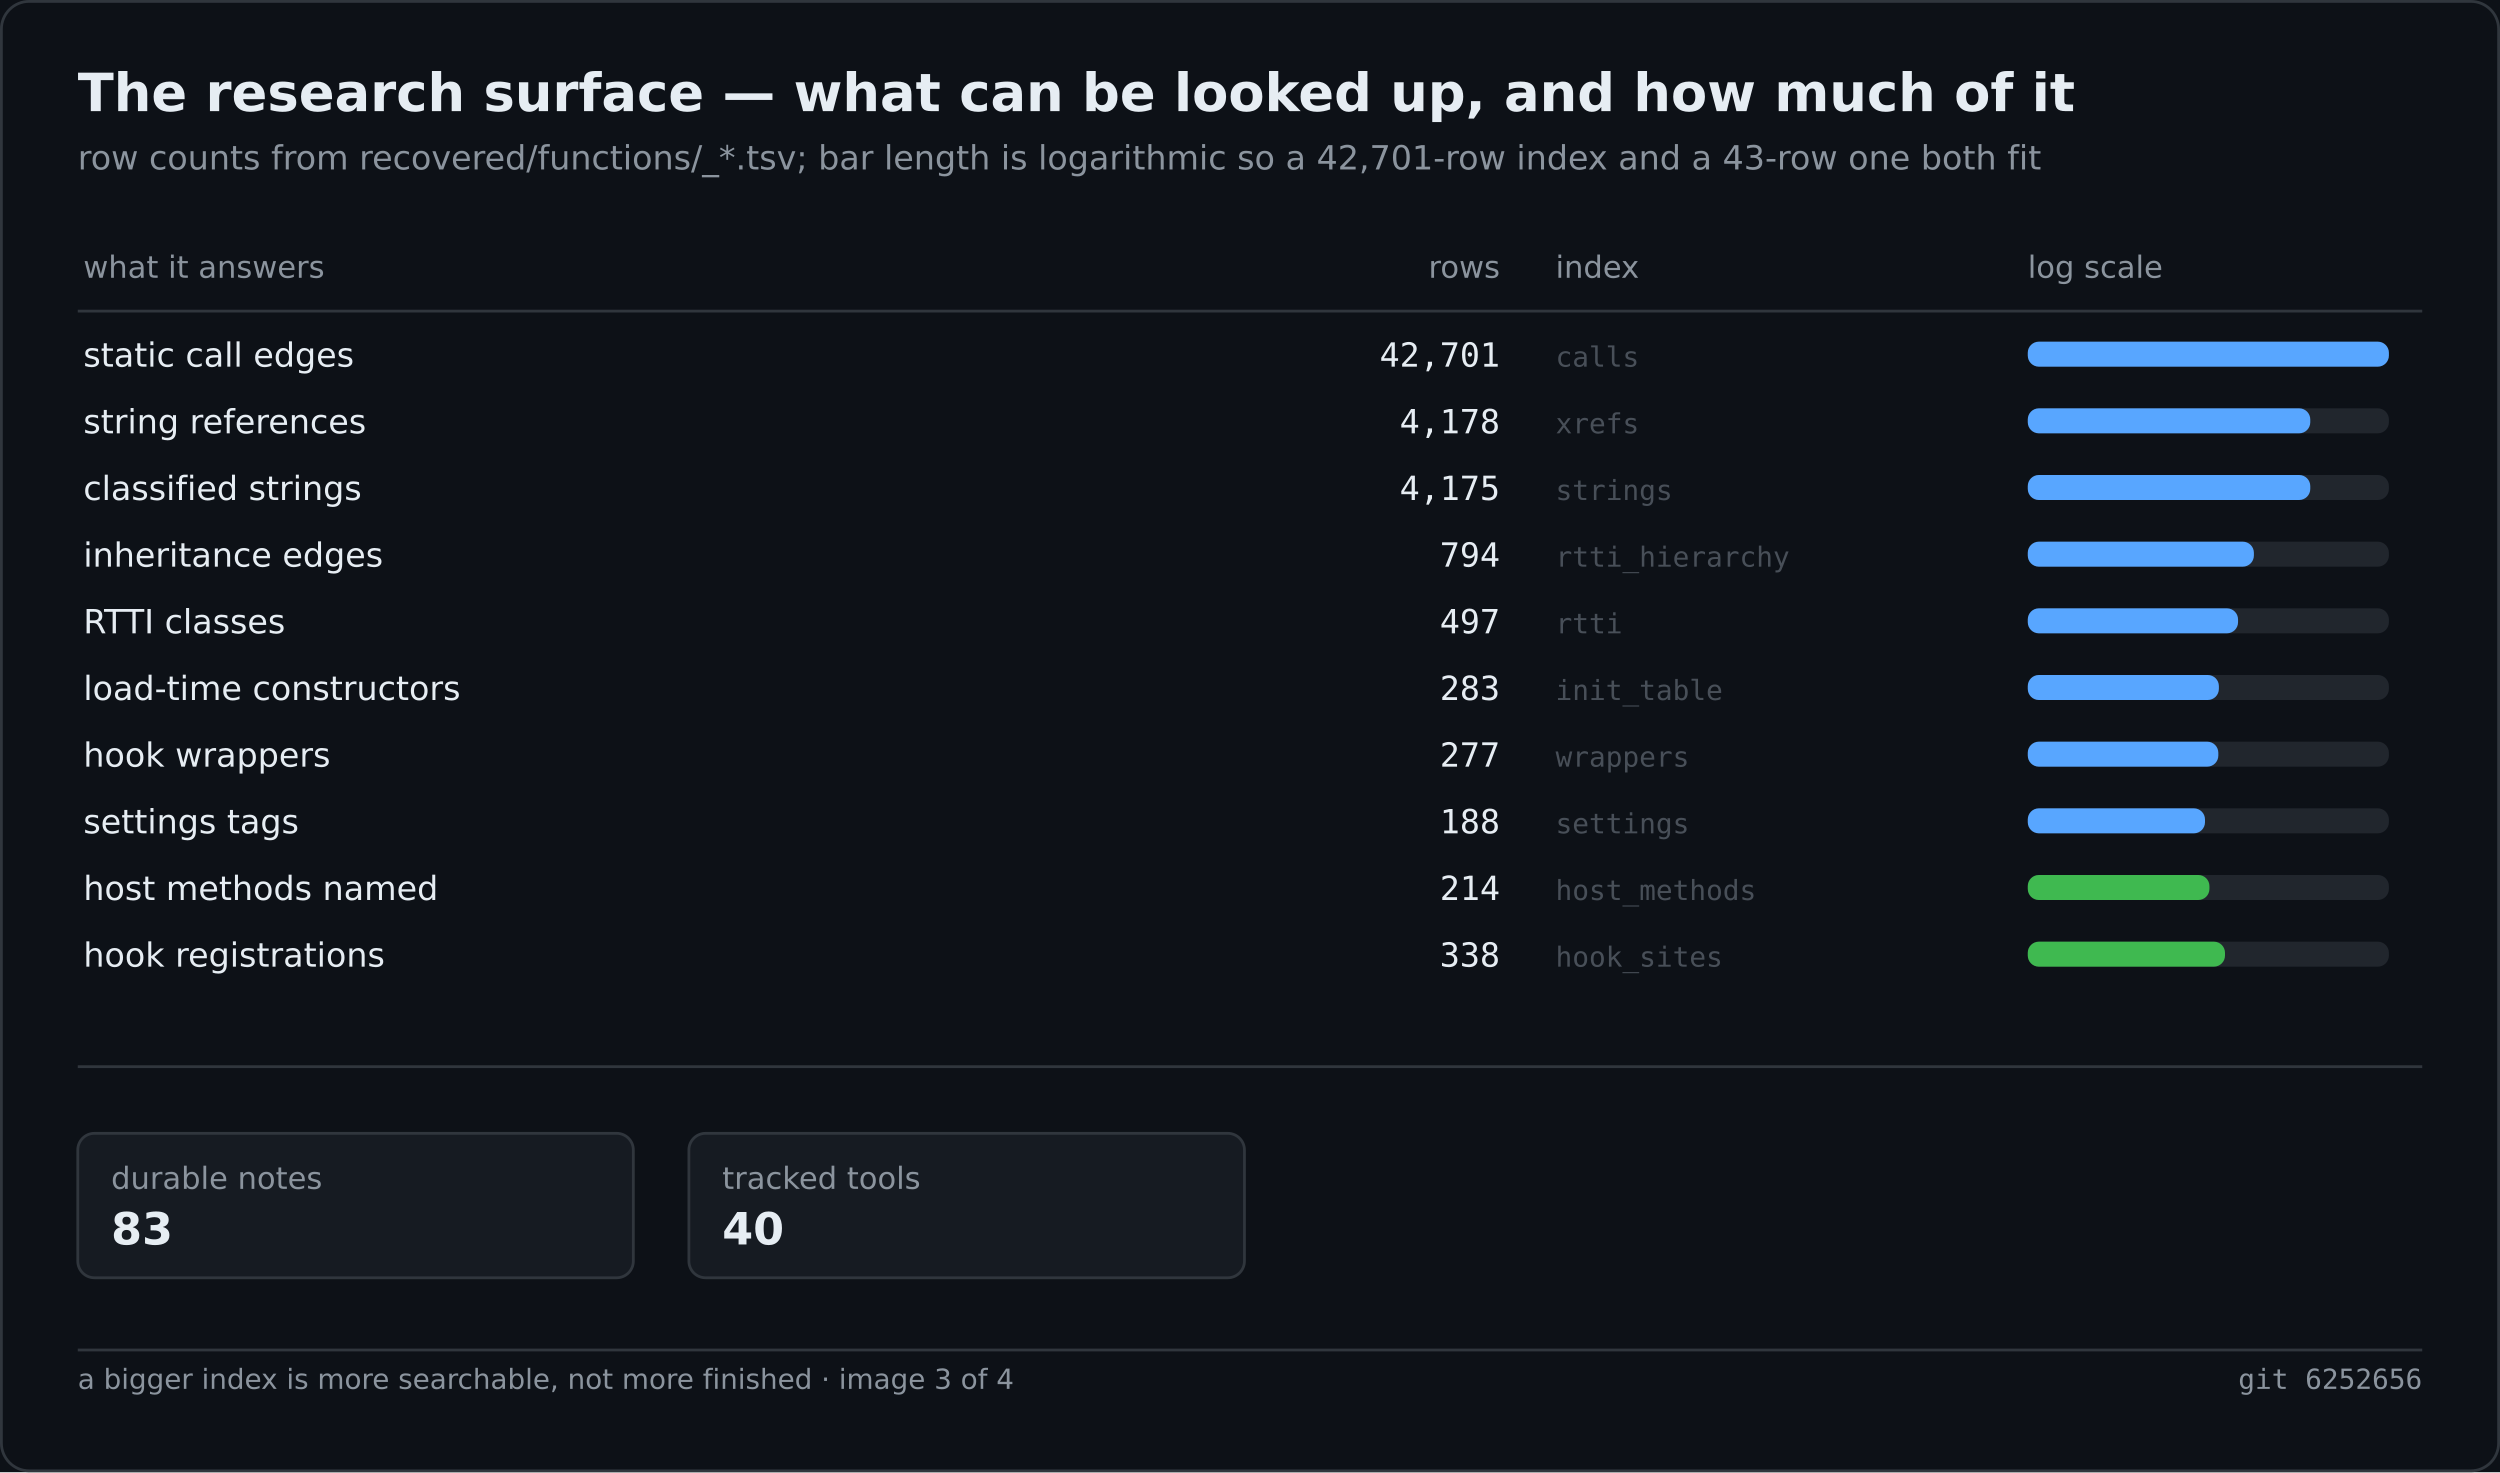
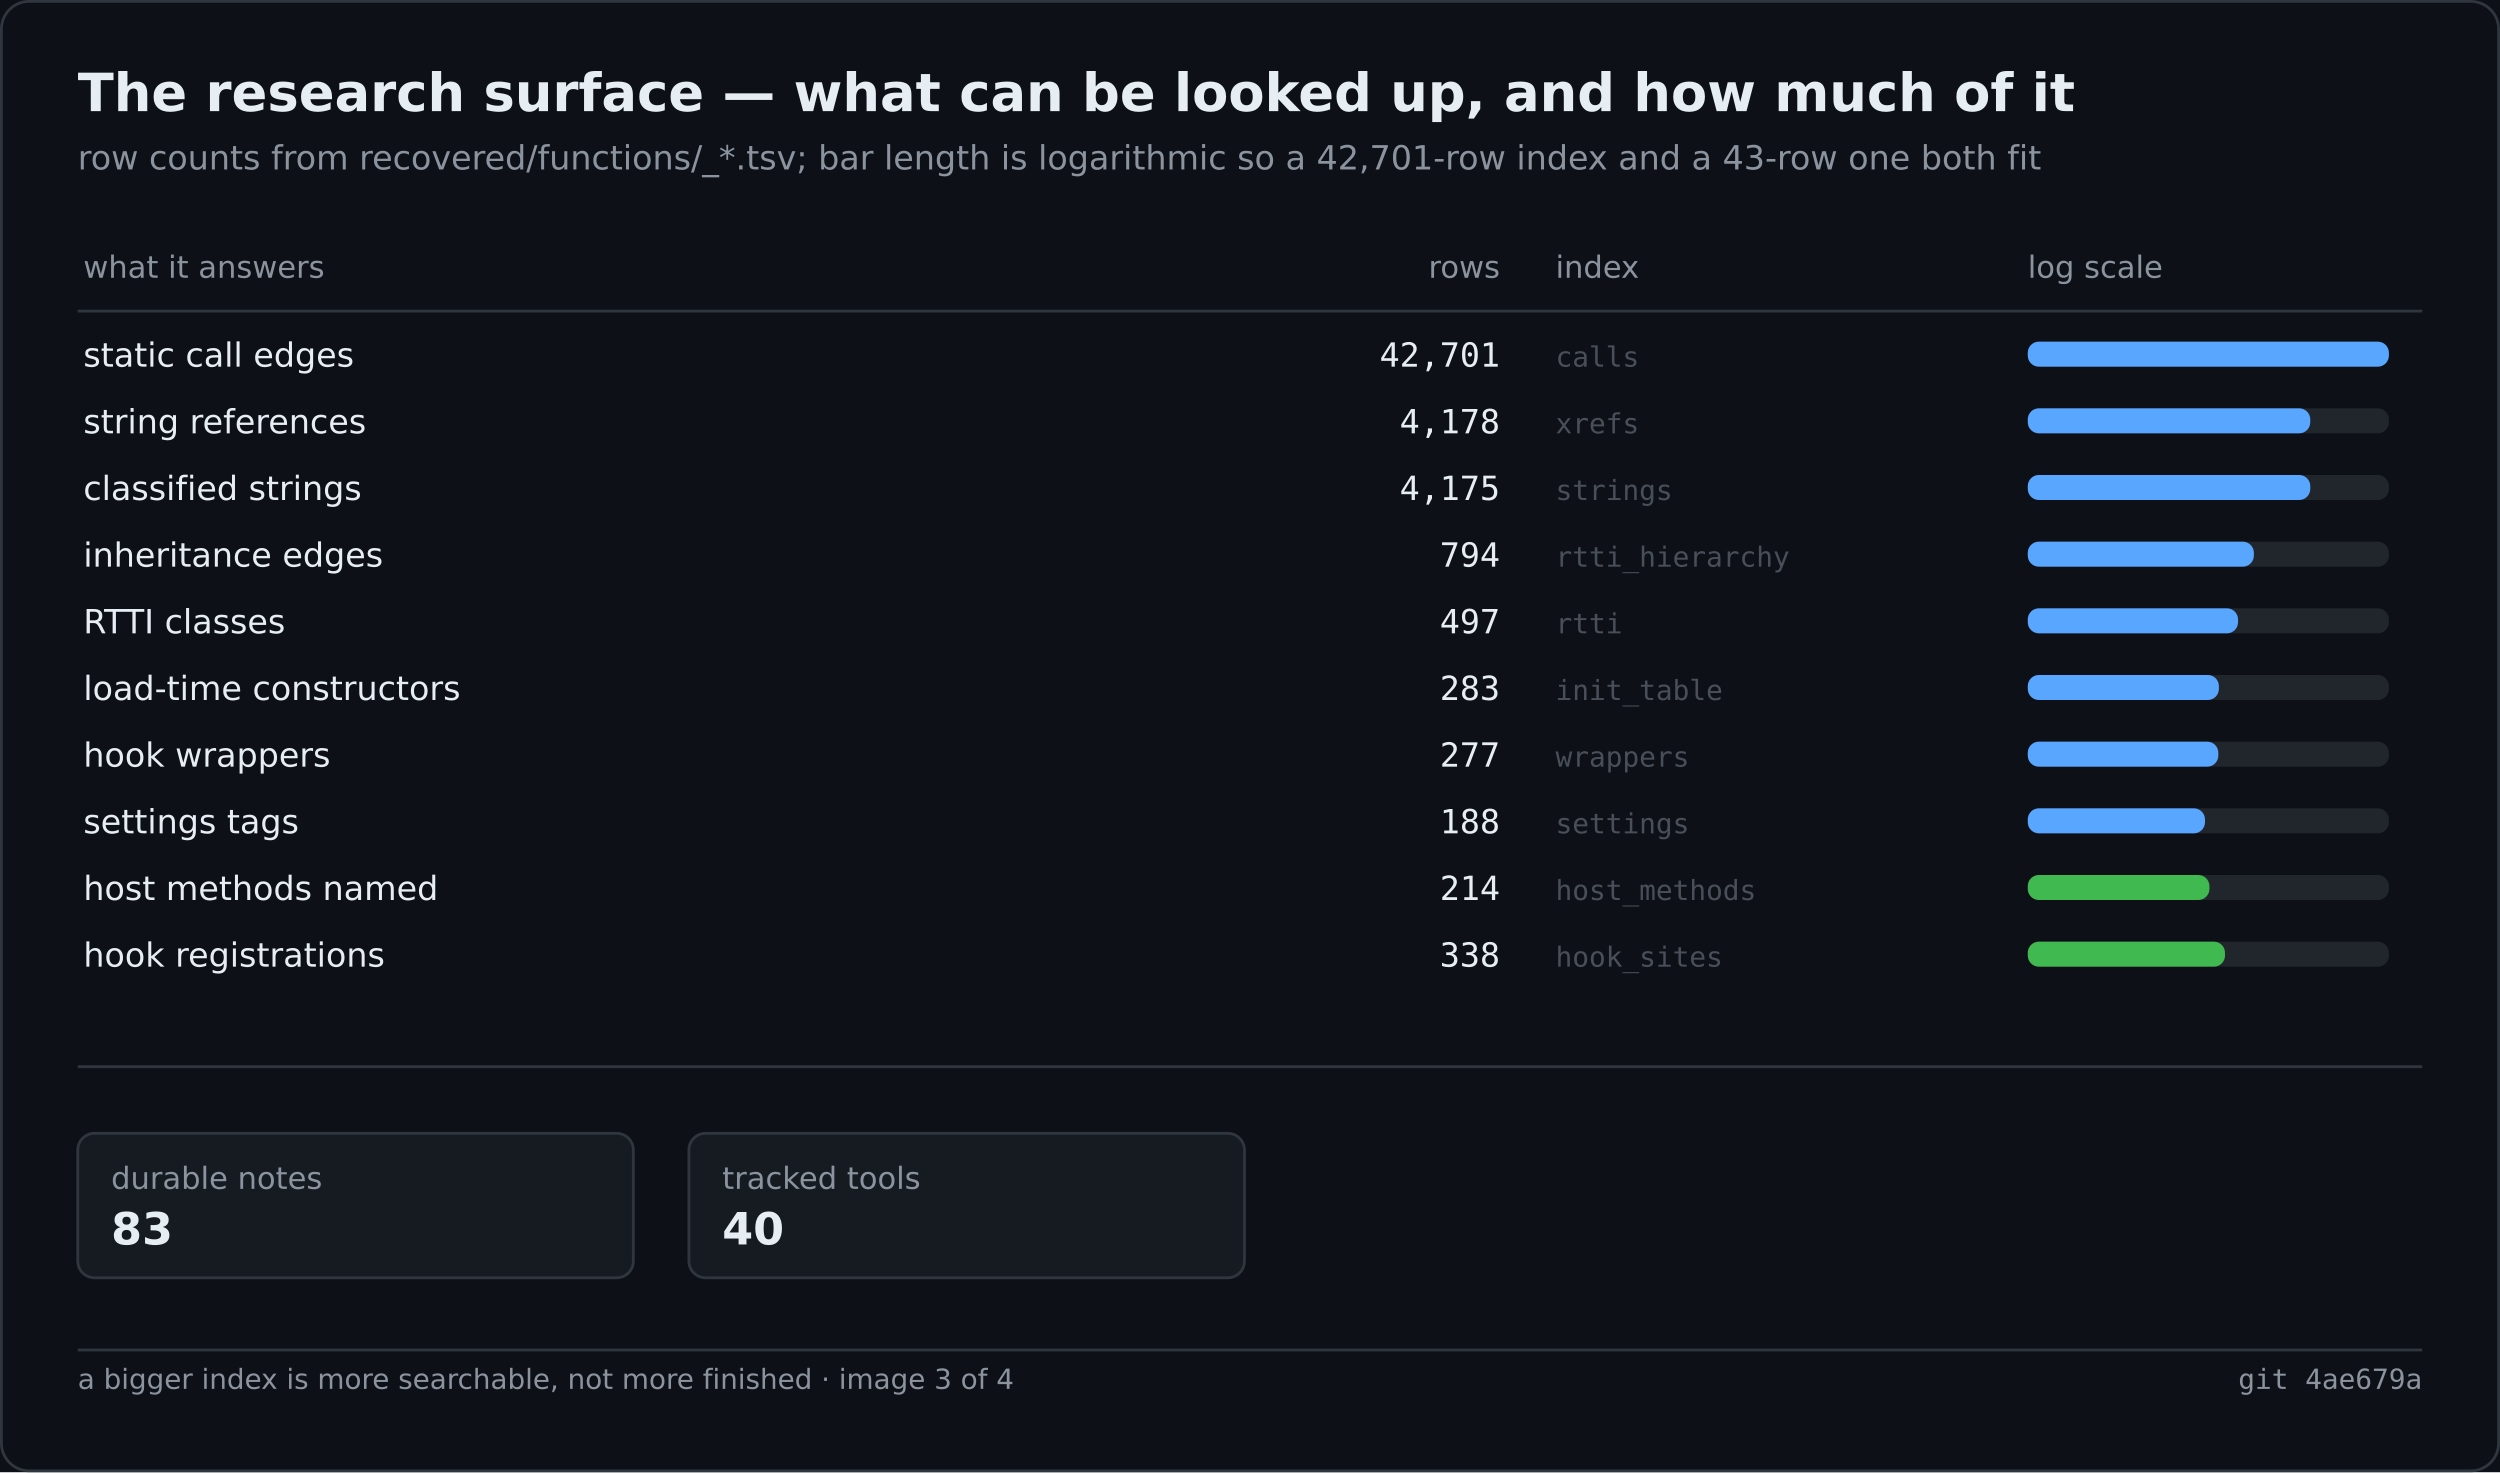
<svg xmlns="http://www.w3.org/2000/svg" width="900" height="530" viewBox="0 0 900 530" role="img" aria-label="The research surface — what can be looked up, and how much of it">
  <rect width="900" height="530" fill="#0d1117" />
  <rect x="0.5" y="0.5" width="899" height="529" fill="none" stroke="#30363d" rx="10" />
  <text x="28" y="40" font-family="Segoe UI,DejaVu Sans,Helvetica,sans-serif" font-size="19" font-weight="600" fill="#e6edf3">The research surface — what can be looked up, and how much of it</text>
  <text x="28" y="61" font-family="Segoe UI,DejaVu Sans,Helvetica,sans-serif" font-size="12" fill="#8b949e">row counts from recovered/functions/_*.tsv; bar length is logarithmic so a 42,701-row index and a 43-row one both fit</text>
  <text x="30.0" y="100.0" font-family="Segoe UI,DejaVu Sans,Helvetica,sans-serif" font-size="11" fill="#8b949e">what it answers</text>
  <text x="540.0" y="100.0" font-family="Segoe UI,DejaVu Sans,Helvetica,sans-serif" font-size="11" fill="#8b949e" text-anchor="end">rows</text>
  <text x="560.0" y="100.0" font-family="Segoe UI,DejaVu Sans,Helvetica,sans-serif" font-size="11" fill="#8b949e">index</text>
  <text x="730.0" y="100.0" font-family="Segoe UI,DejaVu Sans,Helvetica,sans-serif" font-size="11" fill="#8b949e">log scale</text>
  <line x1="28.0" y1="112.0" x2="872.0" y2="112.0" stroke="#30363d" stroke-width="1" />
  <text x="30.0" y="132.0" font-family="Segoe UI,DejaVu Sans,Helvetica,sans-serif" font-size="12" fill="#e6edf3">static call edges</text>
  <text x="540.0" y="132.0" font-family="Cascadia Mono,Consolas,DejaVu Sans Mono,monospace" font-size="12" fill="#e6edf3" text-anchor="end">42,701</text>
  <text x="560.0" y="132.0" font-family="Cascadia Mono,Consolas,DejaVu Sans Mono,monospace" font-size="10" fill="#484f58">calls</text>
  <rect x="730.0" y="123.0" width="130.0" height="9.0" fill="#21262d" rx="4" />
  <rect x="730.0" y="123.0" width="130.0" height="9.0" fill="#58a6ff" rx="4" />
  <text x="30.0" y="156.0" font-family="Segoe UI,DejaVu Sans,Helvetica,sans-serif" font-size="12" fill="#e6edf3">string references</text>
  <text x="540.0" y="156.0" font-family="Cascadia Mono,Consolas,DejaVu Sans Mono,monospace" font-size="12" fill="#e6edf3" text-anchor="end">4,178</text>
  <text x="560.0" y="156.0" font-family="Cascadia Mono,Consolas,DejaVu Sans Mono,monospace" font-size="10" fill="#484f58">xrefs</text>
  <rect x="730.0" y="147.0" width="130.0" height="9.0" fill="#21262d" rx="4" />
  <rect x="730.0" y="147.0" width="101.7" height="9.0" fill="#58a6ff" rx="4" />
  <text x="30.0" y="180.0" font-family="Segoe UI,DejaVu Sans,Helvetica,sans-serif" font-size="12" fill="#e6edf3">classified strings</text>
  <text x="540.0" y="180.0" font-family="Cascadia Mono,Consolas,DejaVu Sans Mono,monospace" font-size="12" fill="#e6edf3" text-anchor="end">4,175</text>
  <text x="560.0" y="180.0" font-family="Cascadia Mono,Consolas,DejaVu Sans Mono,monospace" font-size="10" fill="#484f58">strings</text>
  <rect x="730.0" y="171.0" width="130.0" height="9.0" fill="#21262d" rx="4" />
  <rect x="730.0" y="171.0" width="101.7" height="9.0" fill="#58a6ff" rx="4" />
  <text x="30.0" y="204.0" font-family="Segoe UI,DejaVu Sans,Helvetica,sans-serif" font-size="12" fill="#e6edf3">inheritance edges</text>
  <text x="540.0" y="204.0" font-family="Cascadia Mono,Consolas,DejaVu Sans Mono,monospace" font-size="12" fill="#e6edf3" text-anchor="end">794</text>
  <text x="560.0" y="204.0" font-family="Cascadia Mono,Consolas,DejaVu Sans Mono,monospace" font-size="10" fill="#484f58">rtti_hierarchy</text>
  <rect x="730.0" y="195.0" width="130.0" height="9.0" fill="#21262d" rx="4" />
  <rect x="730.0" y="195.0" width="81.4" height="9.0" fill="#58a6ff" rx="4" />
  <text x="30.0" y="228.0" font-family="Segoe UI,DejaVu Sans,Helvetica,sans-serif" font-size="12" fill="#e6edf3">RTTI classes</text>
  <text x="540.0" y="228.0" font-family="Cascadia Mono,Consolas,DejaVu Sans Mono,monospace" font-size="12" fill="#e6edf3" text-anchor="end">497</text>
  <text x="560.0" y="228.0" font-family="Cascadia Mono,Consolas,DejaVu Sans Mono,monospace" font-size="10" fill="#484f58">rtti</text>
  <rect x="730.0" y="219.0" width="130.0" height="9.0" fill="#21262d" rx="4" />
  <rect x="730.0" y="219.0" width="75.7" height="9.0" fill="#58a6ff" rx="4" />
  <text x="30.0" y="252.0" font-family="Segoe UI,DejaVu Sans,Helvetica,sans-serif" font-size="12" fill="#e6edf3">load-time constructors</text>
  <text x="540.0" y="252.0" font-family="Cascadia Mono,Consolas,DejaVu Sans Mono,monospace" font-size="12" fill="#e6edf3" text-anchor="end">283</text>
  <text x="560.0" y="252.0" font-family="Cascadia Mono,Consolas,DejaVu Sans Mono,monospace" font-size="10" fill="#484f58">init_table</text>
  <rect x="730.0" y="243.0" width="130.0" height="9.0" fill="#21262d" rx="4" />
  <rect x="730.0" y="243.0" width="68.8" height="9.0" fill="#58a6ff" rx="4" />
  <text x="30.0" y="276.0" font-family="Segoe UI,DejaVu Sans,Helvetica,sans-serif" font-size="12" fill="#e6edf3">hook wrappers</text>
  <text x="540.0" y="276.0" font-family="Cascadia Mono,Consolas,DejaVu Sans Mono,monospace" font-size="12" fill="#e6edf3" text-anchor="end">277</text>
  <text x="560.0" y="276.0" font-family="Cascadia Mono,Consolas,DejaVu Sans Mono,monospace" font-size="10" fill="#484f58">wrappers</text>
  <rect x="730.0" y="267.0" width="130.0" height="9.0" fill="#21262d" rx="4" />
  <rect x="730.0" y="267.0" width="68.6" height="9.0" fill="#58a6ff" rx="4" />
  <text x="30.0" y="300.0" font-family="Segoe UI,DejaVu Sans,Helvetica,sans-serif" font-size="12" fill="#e6edf3">settings tags</text>
  <text x="540.0" y="300.0" font-family="Cascadia Mono,Consolas,DejaVu Sans Mono,monospace" font-size="12" fill="#e6edf3" text-anchor="end">188</text>
  <text x="560.0" y="300.0" font-family="Cascadia Mono,Consolas,DejaVu Sans Mono,monospace" font-size="10" fill="#484f58">settings</text>
  <rect x="730.0" y="291.0" width="130.0" height="9.0" fill="#21262d" rx="4" />
  <rect x="730.0" y="291.0" width="63.8" height="9.0" fill="#58a6ff" rx="4" />
  <text x="30.0" y="324.0" font-family="Segoe UI,DejaVu Sans,Helvetica,sans-serif" font-size="12" fill="#e6edf3">host methods named</text>
  <text x="540.0" y="324.0" font-family="Cascadia Mono,Consolas,DejaVu Sans Mono,monospace" font-size="12" fill="#e6edf3" text-anchor="end">214</text>
  <text x="560.0" y="324.0" font-family="Cascadia Mono,Consolas,DejaVu Sans Mono,monospace" font-size="10" fill="#484f58">host_methods</text>
  <rect x="730.0" y="315.0" width="130.0" height="9.0" fill="#21262d" rx="4" />
  <rect x="730.0" y="315.0" width="65.4" height="9.0" fill="#3fb950" rx="4" />
  <text x="30.0" y="348.0" font-family="Segoe UI,DejaVu Sans,Helvetica,sans-serif" font-size="12" fill="#e6edf3">hook registrations</text>
  <text x="540.0" y="348.0" font-family="Cascadia Mono,Consolas,DejaVu Sans Mono,monospace" font-size="12" fill="#e6edf3" text-anchor="end">338</text>
  <text x="560.0" y="348.0" font-family="Cascadia Mono,Consolas,DejaVu Sans Mono,monospace" font-size="10" fill="#484f58">hook_sites</text>
  <rect x="730.0" y="339.0" width="130.0" height="9.0" fill="#21262d" rx="4" />
  <rect x="730.0" y="339.0" width="71.0" height="9.0" fill="#3fb950" rx="4" />
  <line x1="28.0" y1="384.0" x2="872.0" y2="384.0" stroke="#30363d" stroke-width="1" />
  <rect x="28.0" y="408.0" width="200.0" height="52.0" fill="#161b22" rx="6" stroke="#30363d" stroke-width="1" />
  <text x="40.0" y="428.0" font-family="Segoe UI,DejaVu Sans,Helvetica,sans-serif" font-size="11" fill="#8b949e">durable notes</text>
  <text x="40.0" y="448.0" font-family="Segoe UI,DejaVu Sans,Helvetica,sans-serif" font-size="16" fill="#e6edf3" font-weight="600">83</text>
  <rect x="248.0" y="408.0" width="200.0" height="52.0" fill="#161b22" rx="6" stroke="#30363d" stroke-width="1" />
  <text x="260.0" y="428.0" font-family="Segoe UI,DejaVu Sans,Helvetica,sans-serif" font-size="11" fill="#8b949e">tracked tools</text>
  <text x="260.0" y="448.0" font-family="Segoe UI,DejaVu Sans,Helvetica,sans-serif" font-size="16" fill="#e6edf3" font-weight="600">40</text>
  <line x1="28.0" y1="486.0" x2="872.0" y2="486.0" stroke="#30363d" stroke-width="1" />
  <text x="28.0" y="500.0" font-family="Segoe UI,DejaVu Sans,Helvetica,sans-serif" font-size="10" fill="#8b949e">a bigger index is more searchable, not more finished · image 3 of 4</text>
-   <text x="872.0" y="500.0" font-family="Cascadia Mono,Consolas,DejaVu Sans Mono,monospace" font-size="10" fill="#8b949e" text-anchor="end">git 6252656</text>
+   <text x="872.0" y="500.0" font-family="Cascadia Mono,Consolas,DejaVu Sans Mono,monospace" font-size="10" fill="#8b949e" text-anchor="end">git 4ae679a</text>
</svg>
